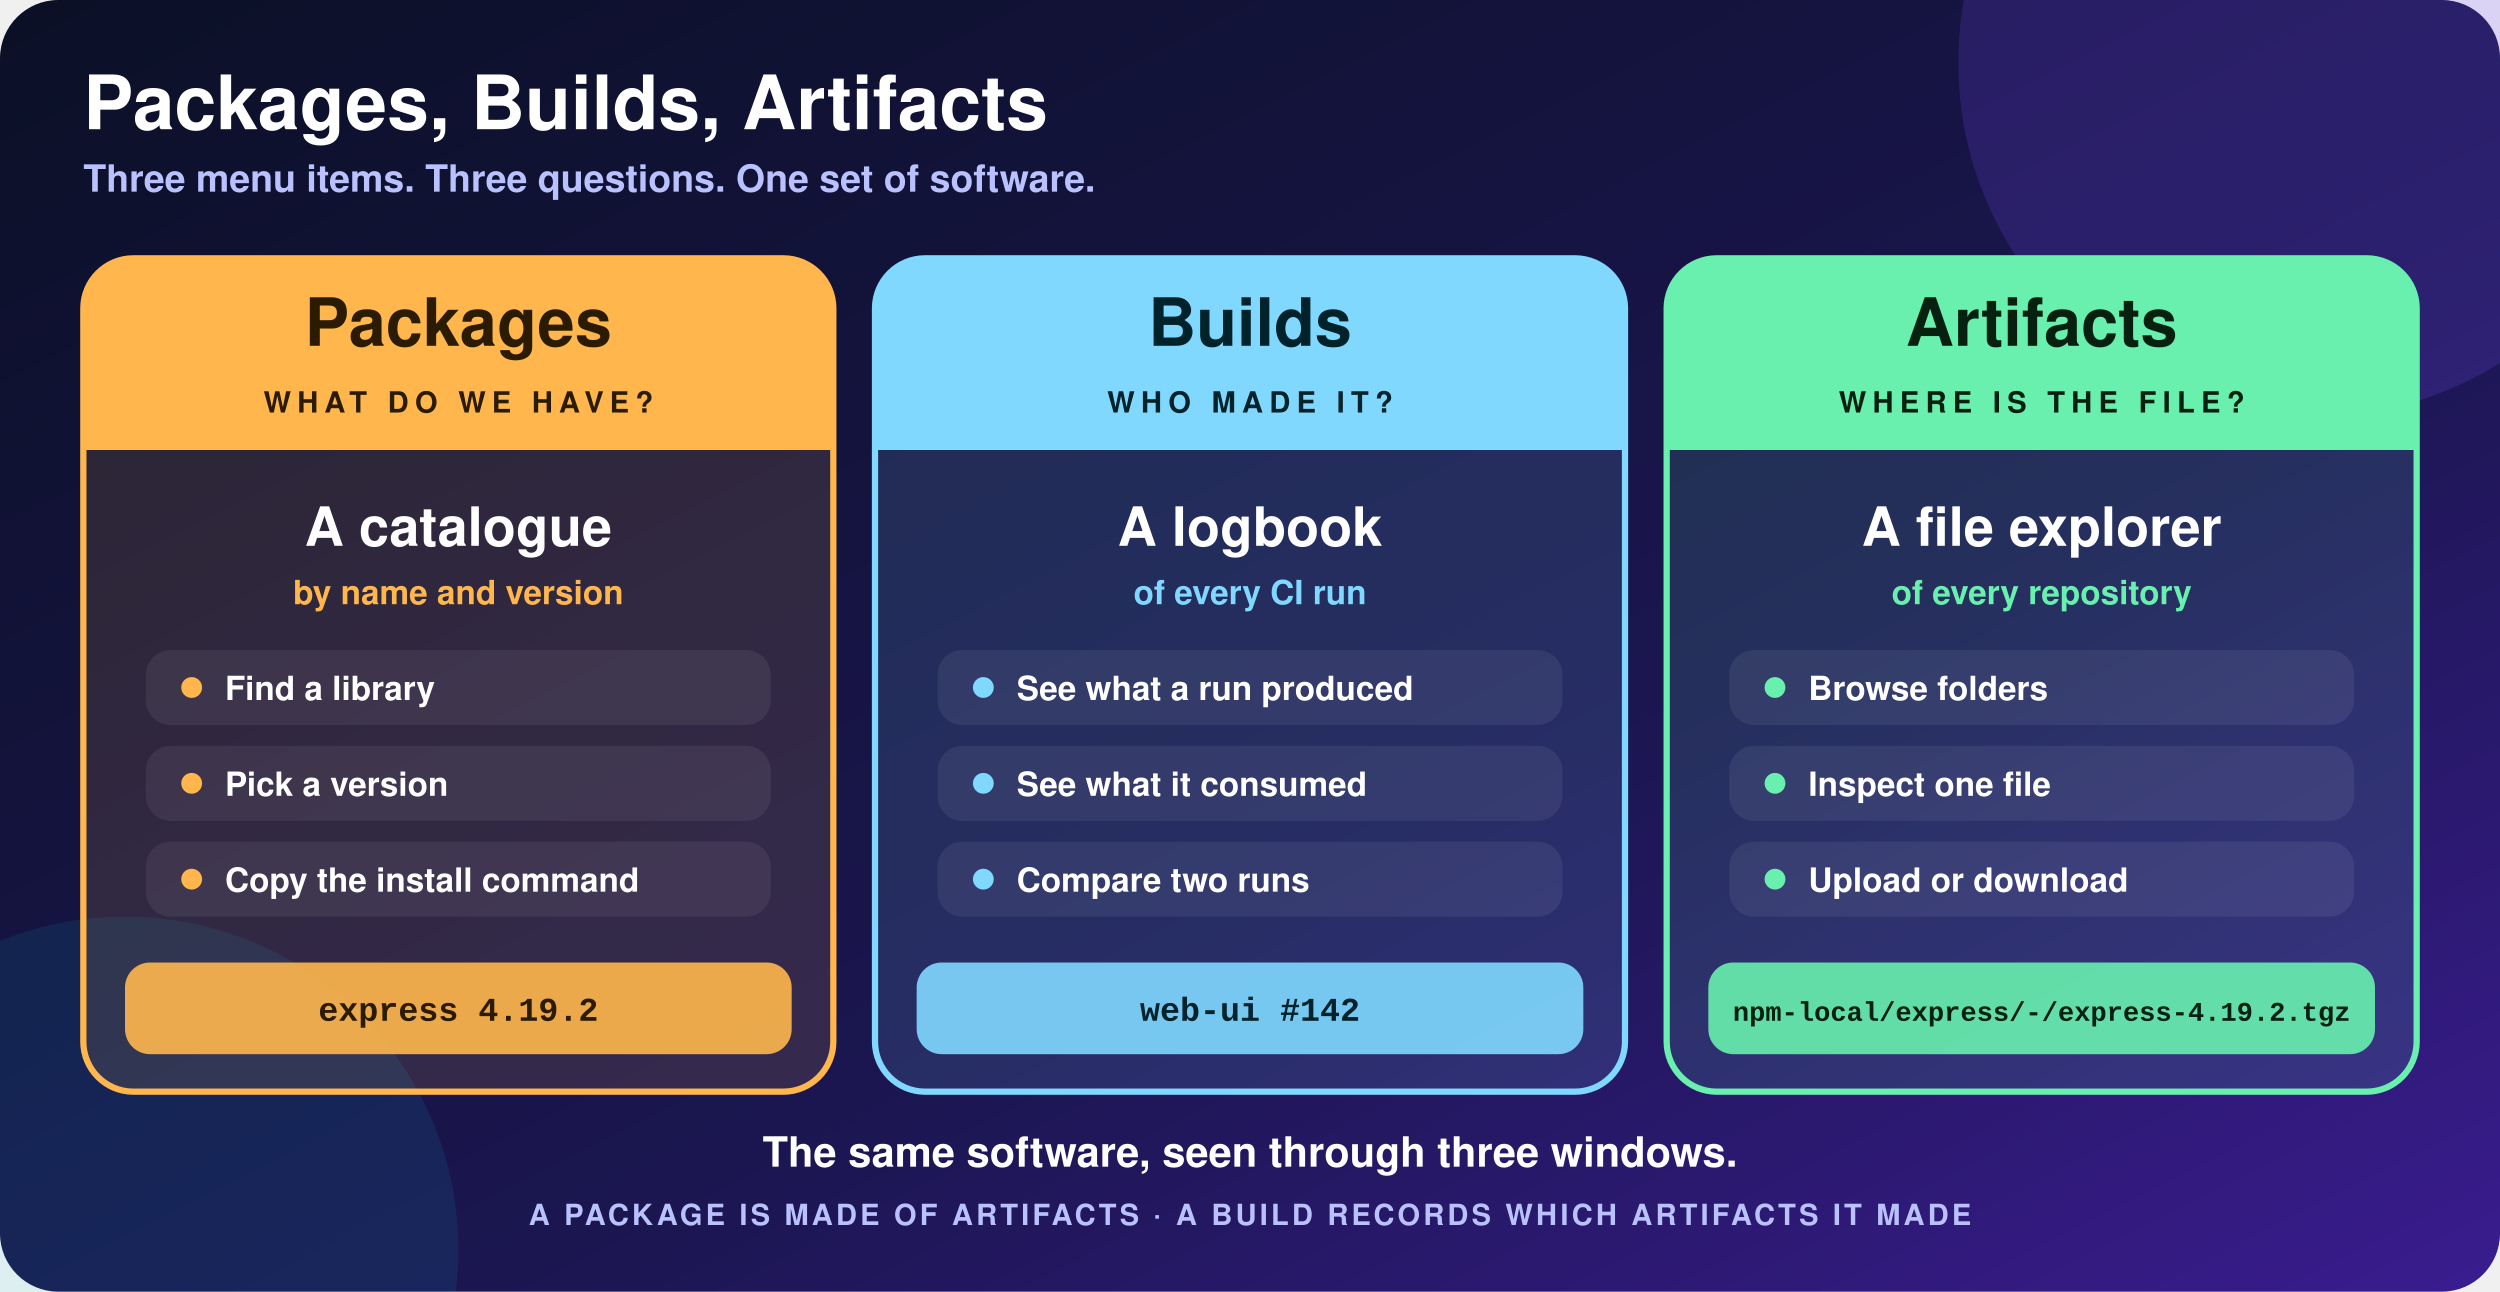
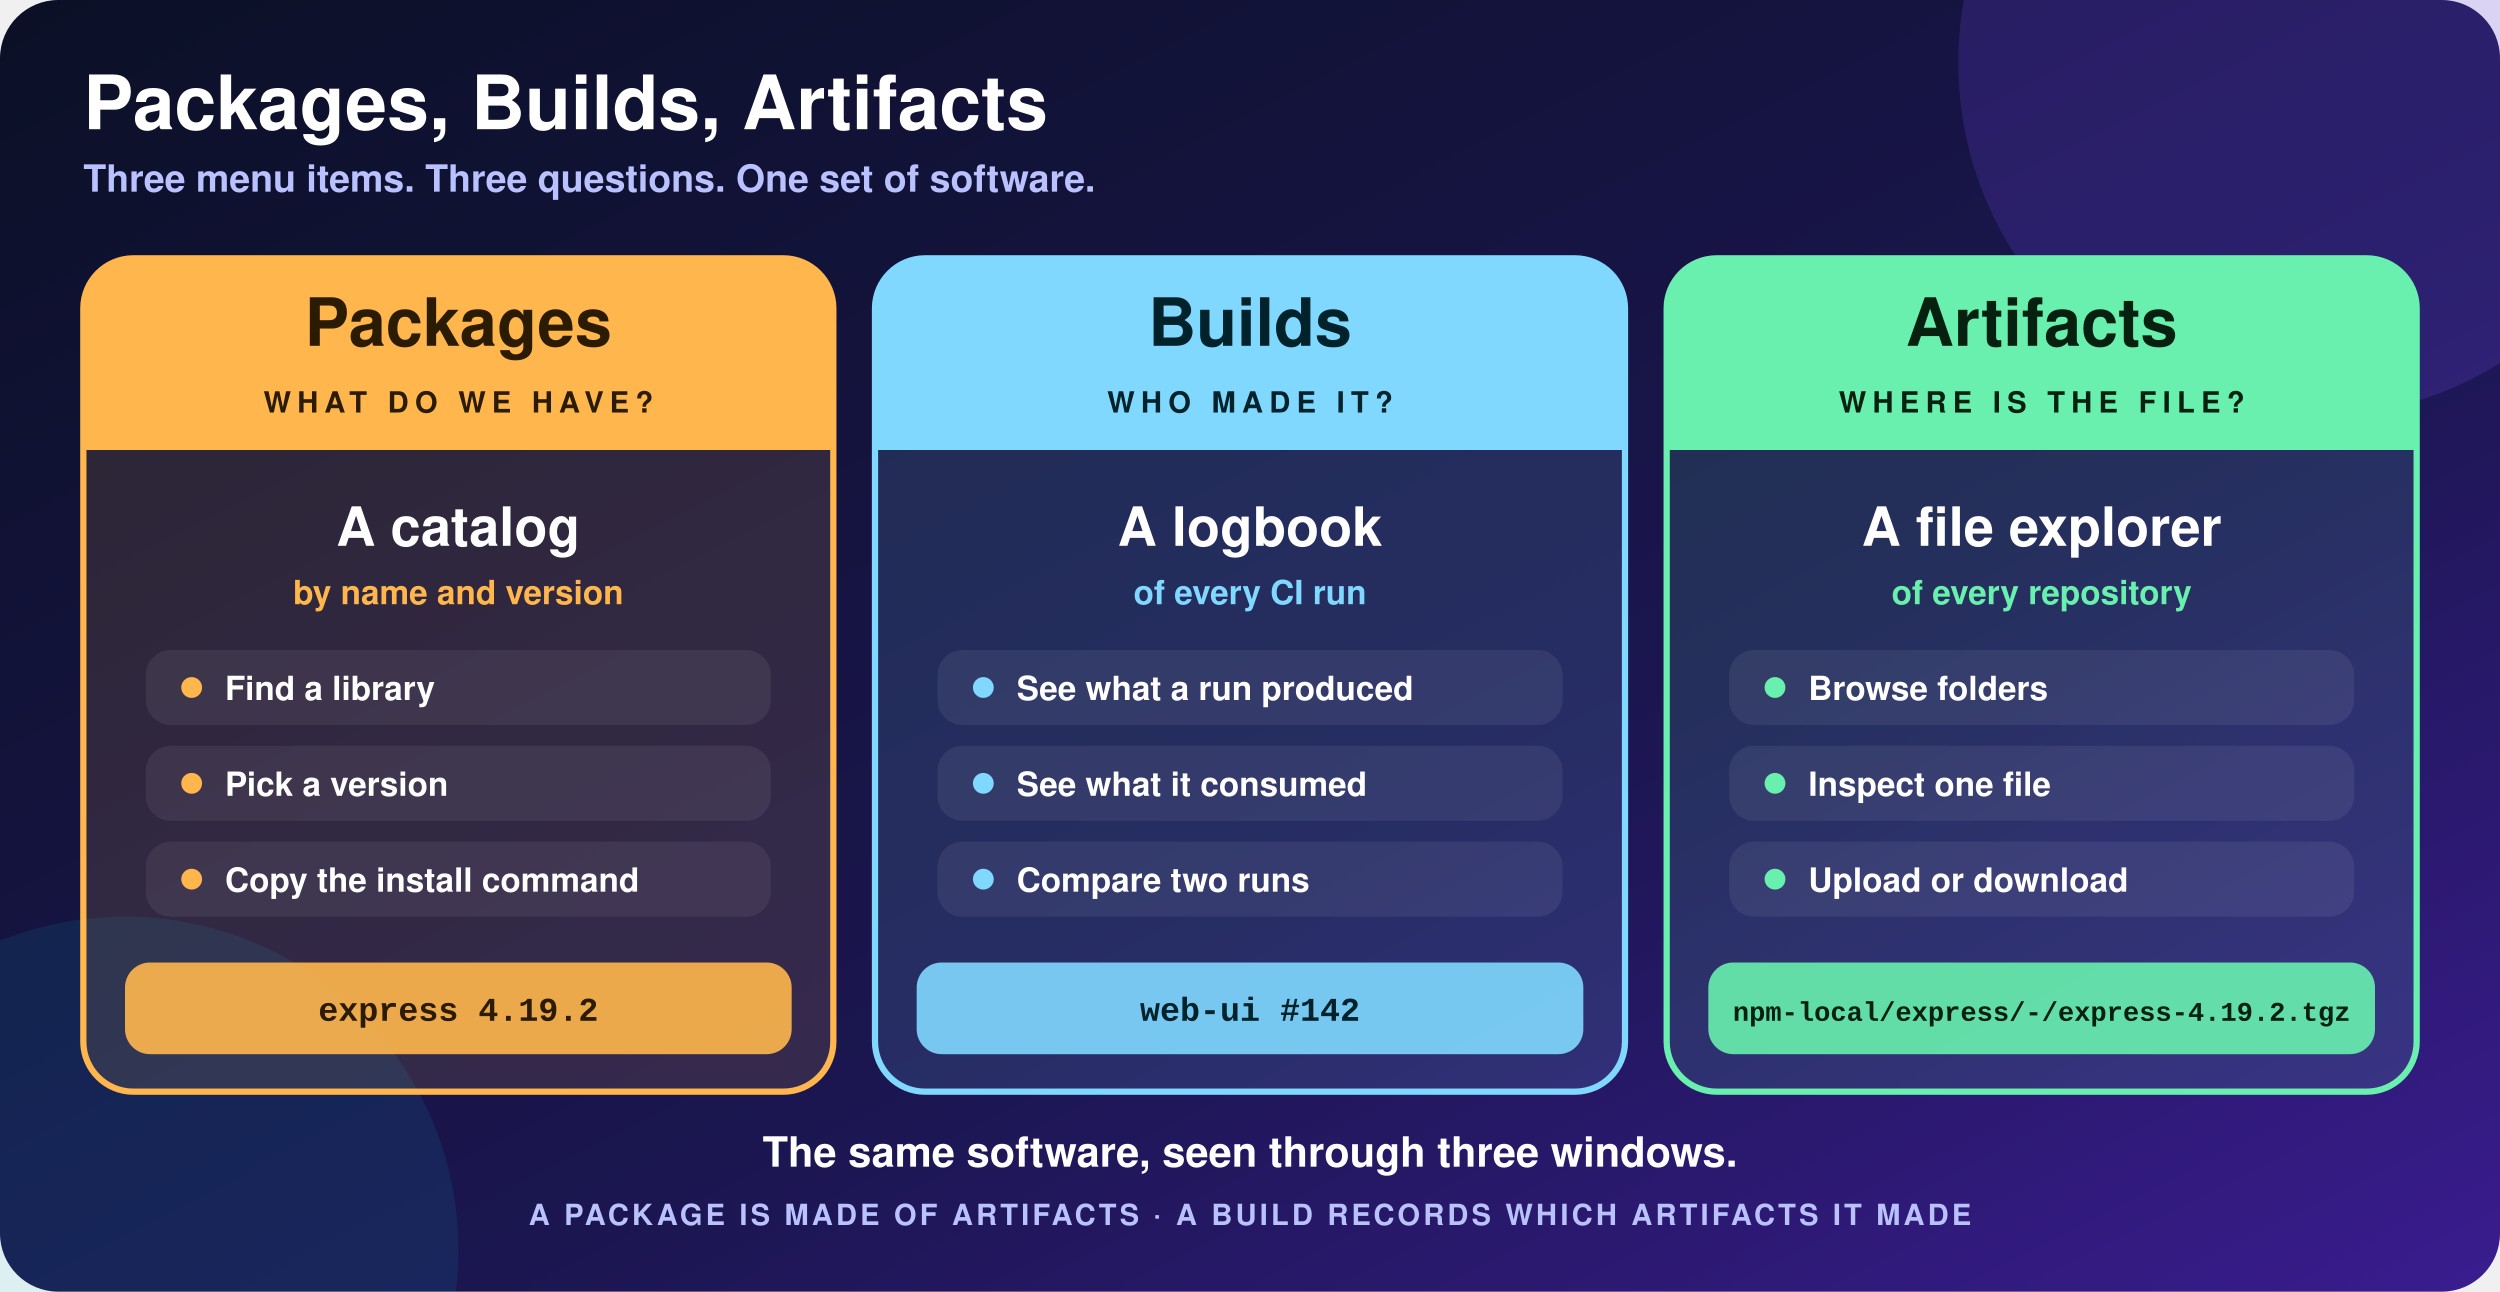
- <svg xmlns="http://www.w3.org/2000/svg" viewBox="0 0 1200 620" width="1200" height="620" role="img" aria-label="Packages, Builds and Artifacts compared. Packages is a catalogue by name and version and answers what do we have. Builds is a logbook of every CI run and answers who made it. Artifacts is a file explorer of every repository and answers where is the file. They are three windows onto the same software.">
+ <svg xmlns="http://www.w3.org/2000/svg" viewBox="0 0 1200 620" width="1200" height="620" role="img" aria-label="Packages, Builds and Artifacts compared. Packages is a catalog by name and version and answers what do we have. Builds is a logbook of every CI run and answers who made it. Artifacts is a file explorer of every repository and answers where is the file. They are three windows onto the same software.">
  <defs>
    <linearGradient id="bg" x1="0" y1="0" x2="1" y2="1">
      <stop offset="0" stop-color="#0B1026" />
      <stop offset=".6" stop-color="#1B1650" />
      <stop offset="1" stop-color="#3A1C8F" />
    </linearGradient>
  </defs>
  <rect width="1200" height="620" rx="28" fill="url(#bg)" />
  <circle cx="1110" cy="30" r="170" fill="#7C4DFF" opacity=".18" />
  <circle cx="60" cy="600" r="160" fill="#00E5FF" opacity=".08" />
  <text x="40" y="62" font-family="Segoe UI, Helvetica Neue, Helvetica, Arial, sans-serif" font-size="36" font-weight="900" fill="#FFFFFF">Packages, Builds, Artifacts</text>
  <text x="40" y="92" font-family="Segoe UI, Helvetica Neue, Helvetica, Arial, sans-serif" font-size="18" font-weight="600" fill="#B9C2FF">Three menu items. Three questions. One set of software.</text>
  <rect x="40" y="124" width="360" height="400" rx="24" fill="#FFB74D" fill-opacity=".12" stroke="#FFB74D" stroke-width="3" />
  <rect x="40" y="124" width="360" height="92" rx="24" fill="#FFB74D" />
  <rect x="40" y="190" width="360" height="26" fill="#FFB74D" />
  <text x="220" y="166" text-anchor="middle" font-family="Segoe UI, Helvetica Neue, Helvetica, Arial, sans-serif" font-size="32" font-weight="900" fill="#2B1B00">Packages</text>
  <text x="220" y="198" text-anchor="middle" font-family="Segoe UI, Helvetica Neue, Helvetica, Arial, sans-serif" font-size="14" font-weight="900" fill="#2B1B00" letter-spacing="3">WHAT DO WE HAVE?</text>
-   <text x="220" y="262" text-anchor="middle" font-family="Segoe UI, Helvetica Neue, Helvetica, Arial, sans-serif" font-size="26" font-weight="900" fill="#FFFFFF">A catalogue</text>
+   <text x="220" y="262" text-anchor="middle" font-family="Segoe UI, Helvetica Neue, Helvetica, Arial, sans-serif" font-size="26" font-weight="900" fill="#FFFFFF">A catalog</text>
  <text x="220" y="290" text-anchor="middle" font-family="Segoe UI, Helvetica Neue, Helvetica, Arial, sans-serif" font-size="16" font-weight="600" fill="#FFB74D">by name and version</text>
  <rect x="70" y="312" width="300" height="36" rx="12" fill="#FFFFFF" fill-opacity="0.07" />
  <circle cx="92" cy="330" r="5" fill="#FFB74D" />
  <text x="108" y="336" text-anchor="start" font-family="Segoe UI, Helvetica Neue, Helvetica, Arial, sans-serif" font-size="16" font-weight="700" fill="#FFFFFF">Find a library</text>
  <rect x="70" y="358" width="300" height="36" rx="12" fill="#FFFFFF" fill-opacity="0.07" />
  <circle cx="92" cy="376" r="5" fill="#FFB74D" />
  <text x="108" y="382" text-anchor="start" font-family="Segoe UI, Helvetica Neue, Helvetica, Arial, sans-serif" font-size="16" font-weight="700" fill="#FFFFFF">Pick a version</text>
  <rect x="70" y="404" width="300" height="36" rx="12" fill="#FFFFFF" fill-opacity="0.07" />
  <circle cx="92" cy="422" r="5" fill="#FFB74D" />
  <text x="108" y="428" text-anchor="start" font-family="Segoe UI, Helvetica Neue, Helvetica, Arial, sans-serif" font-size="16" font-weight="700" fill="#FFFFFF">Copy the install command</text>
  <rect x="60" y="462" width="320" height="44" rx="12" fill="#FFB74D" fill-opacity="0.9" />
  <text x="220" y="490" text-anchor="middle" font-family="SFMono-Regular, Consolas, Liberation Mono, Menlo, monospace" font-size="16" font-weight="700" fill="#2B1B00">express  4.19.2</text>
  <rect x="420" y="124" width="360" height="400" rx="24" fill="#80D8FF" fill-opacity=".12" stroke="#80D8FF" stroke-width="3" />
  <rect x="420" y="124" width="360" height="92" rx="24" fill="#80D8FF" />
  <rect x="420" y="190" width="360" height="26" fill="#80D8FF" />
  <text x="600" y="166" text-anchor="middle" font-family="Segoe UI, Helvetica Neue, Helvetica, Arial, sans-serif" font-size="32" font-weight="900" fill="#00222A">Builds</text>
  <text x="600" y="198" text-anchor="middle" font-family="Segoe UI, Helvetica Neue, Helvetica, Arial, sans-serif" font-size="14" font-weight="900" fill="#00222A" letter-spacing="3">WHO MADE IT?</text>
  <text x="600" y="262" text-anchor="middle" font-family="Segoe UI, Helvetica Neue, Helvetica, Arial, sans-serif" font-size="26" font-weight="900" fill="#FFFFFF">A logbook</text>
  <text x="600" y="290" text-anchor="middle" font-family="Segoe UI, Helvetica Neue, Helvetica, Arial, sans-serif" font-size="16" font-weight="600" fill="#80D8FF">of every CI run</text>
  <rect x="450" y="312" width="300" height="36" rx="12" fill="#FFFFFF" fill-opacity="0.07" />
  <circle cx="472" cy="330" r="5" fill="#80D8FF" />
  <text x="488" y="336" text-anchor="start" font-family="Segoe UI, Helvetica Neue, Helvetica, Arial, sans-serif" font-size="16" font-weight="700" fill="#FFFFFF">See what a run produced</text>
  <rect x="450" y="358" width="300" height="36" rx="12" fill="#FFFFFF" fill-opacity="0.07" />
  <circle cx="472" cy="376" r="5" fill="#80D8FF" />
  <text x="488" y="382" text-anchor="start" font-family="Segoe UI, Helvetica Neue, Helvetica, Arial, sans-serif" font-size="16" font-weight="700" fill="#FFFFFF">See what it consumed</text>
  <rect x="450" y="404" width="300" height="36" rx="12" fill="#FFFFFF" fill-opacity="0.07" />
  <circle cx="472" cy="422" r="5" fill="#80D8FF" />
  <text x="488" y="428" text-anchor="start" font-family="Segoe UI, Helvetica Neue, Helvetica, Arial, sans-serif" font-size="16" font-weight="700" fill="#FFFFFF">Compare two runs</text>
  <rect x="440" y="462" width="320" height="44" rx="12" fill="#80D8FF" fill-opacity="0.9" />
  <text x="600" y="490" text-anchor="middle" font-family="SFMono-Regular, Consolas, Liberation Mono, Menlo, monospace" font-size="16" font-weight="700" fill="#00222A">web-ui  #142</text>
  <rect x="800" y="124" width="360" height="400" rx="24" fill="#69F0AE" fill-opacity=".12" stroke="#69F0AE" stroke-width="3" />
  <rect x="800" y="124" width="360" height="92" rx="24" fill="#69F0AE" />
  <rect x="800" y="190" width="360" height="26" fill="#69F0AE" />
  <text x="980" y="166" text-anchor="middle" font-family="Segoe UI, Helvetica Neue, Helvetica, Arial, sans-serif" font-size="32" font-weight="900" fill="#06210F">Artifacts</text>
  <text x="980" y="198" text-anchor="middle" font-family="Segoe UI, Helvetica Neue, Helvetica, Arial, sans-serif" font-size="14" font-weight="900" fill="#06210F" letter-spacing="3">WHERE IS THE FILE?</text>
  <text x="980" y="262" text-anchor="middle" font-family="Segoe UI, Helvetica Neue, Helvetica, Arial, sans-serif" font-size="26" font-weight="900" fill="#FFFFFF">A file explorer</text>
  <text x="980" y="290" text-anchor="middle" font-family="Segoe UI, Helvetica Neue, Helvetica, Arial, sans-serif" font-size="16" font-weight="600" fill="#69F0AE">of every repository</text>
  <rect x="830" y="312" width="300" height="36" rx="12" fill="#FFFFFF" fill-opacity="0.07" />
  <circle cx="852" cy="330" r="5" fill="#69F0AE" />
  <text x="868" y="336" text-anchor="start" font-family="Segoe UI, Helvetica Neue, Helvetica, Arial, sans-serif" font-size="16" font-weight="700" fill="#FFFFFF">Browse folders</text>
  <rect x="830" y="358" width="300" height="36" rx="12" fill="#FFFFFF" fill-opacity="0.07" />
  <circle cx="852" cy="376" r="5" fill="#69F0AE" />
  <text x="868" y="382" text-anchor="start" font-family="Segoe UI, Helvetica Neue, Helvetica, Arial, sans-serif" font-size="16" font-weight="700" fill="#FFFFFF">Inspect one file</text>
  <rect x="830" y="404" width="300" height="36" rx="12" fill="#FFFFFF" fill-opacity="0.07" />
  <circle cx="852" cy="422" r="5" fill="#69F0AE" />
  <text x="868" y="428" text-anchor="start" font-family="Segoe UI, Helvetica Neue, Helvetica, Arial, sans-serif" font-size="16" font-weight="700" fill="#FFFFFF">Upload or download</text>
  <rect x="820" y="462" width="320" height="44" rx="12" fill="#69F0AE" fill-opacity="0.9" />
  <text x="980" y="490" text-anchor="middle" font-family="SFMono-Regular, Consolas, Liberation Mono, Menlo, monospace" font-size="13" font-weight="700" fill="#06210F">npm-local/express/-/express-4.19.2.tgz</text>
  <text x="600" y="560" text-anchor="middle" font-family="Segoe UI, Helvetica Neue, Helvetica, Arial, sans-serif" font-size="20" font-weight="800" fill="#FFFFFF">The same software, seen through three windows.</text>
  <text x="600" y="588" text-anchor="middle" font-family="Segoe UI, Helvetica Neue, Helvetica, Arial, sans-serif" font-size="14" font-weight="800" fill="#B9C2FF" letter-spacing="1.5">A PACKAGE IS MADE OF ARTIFACTS  ·  A BUILD RECORDS WHICH ARTIFACTS IT MADE</text>
</svg>
